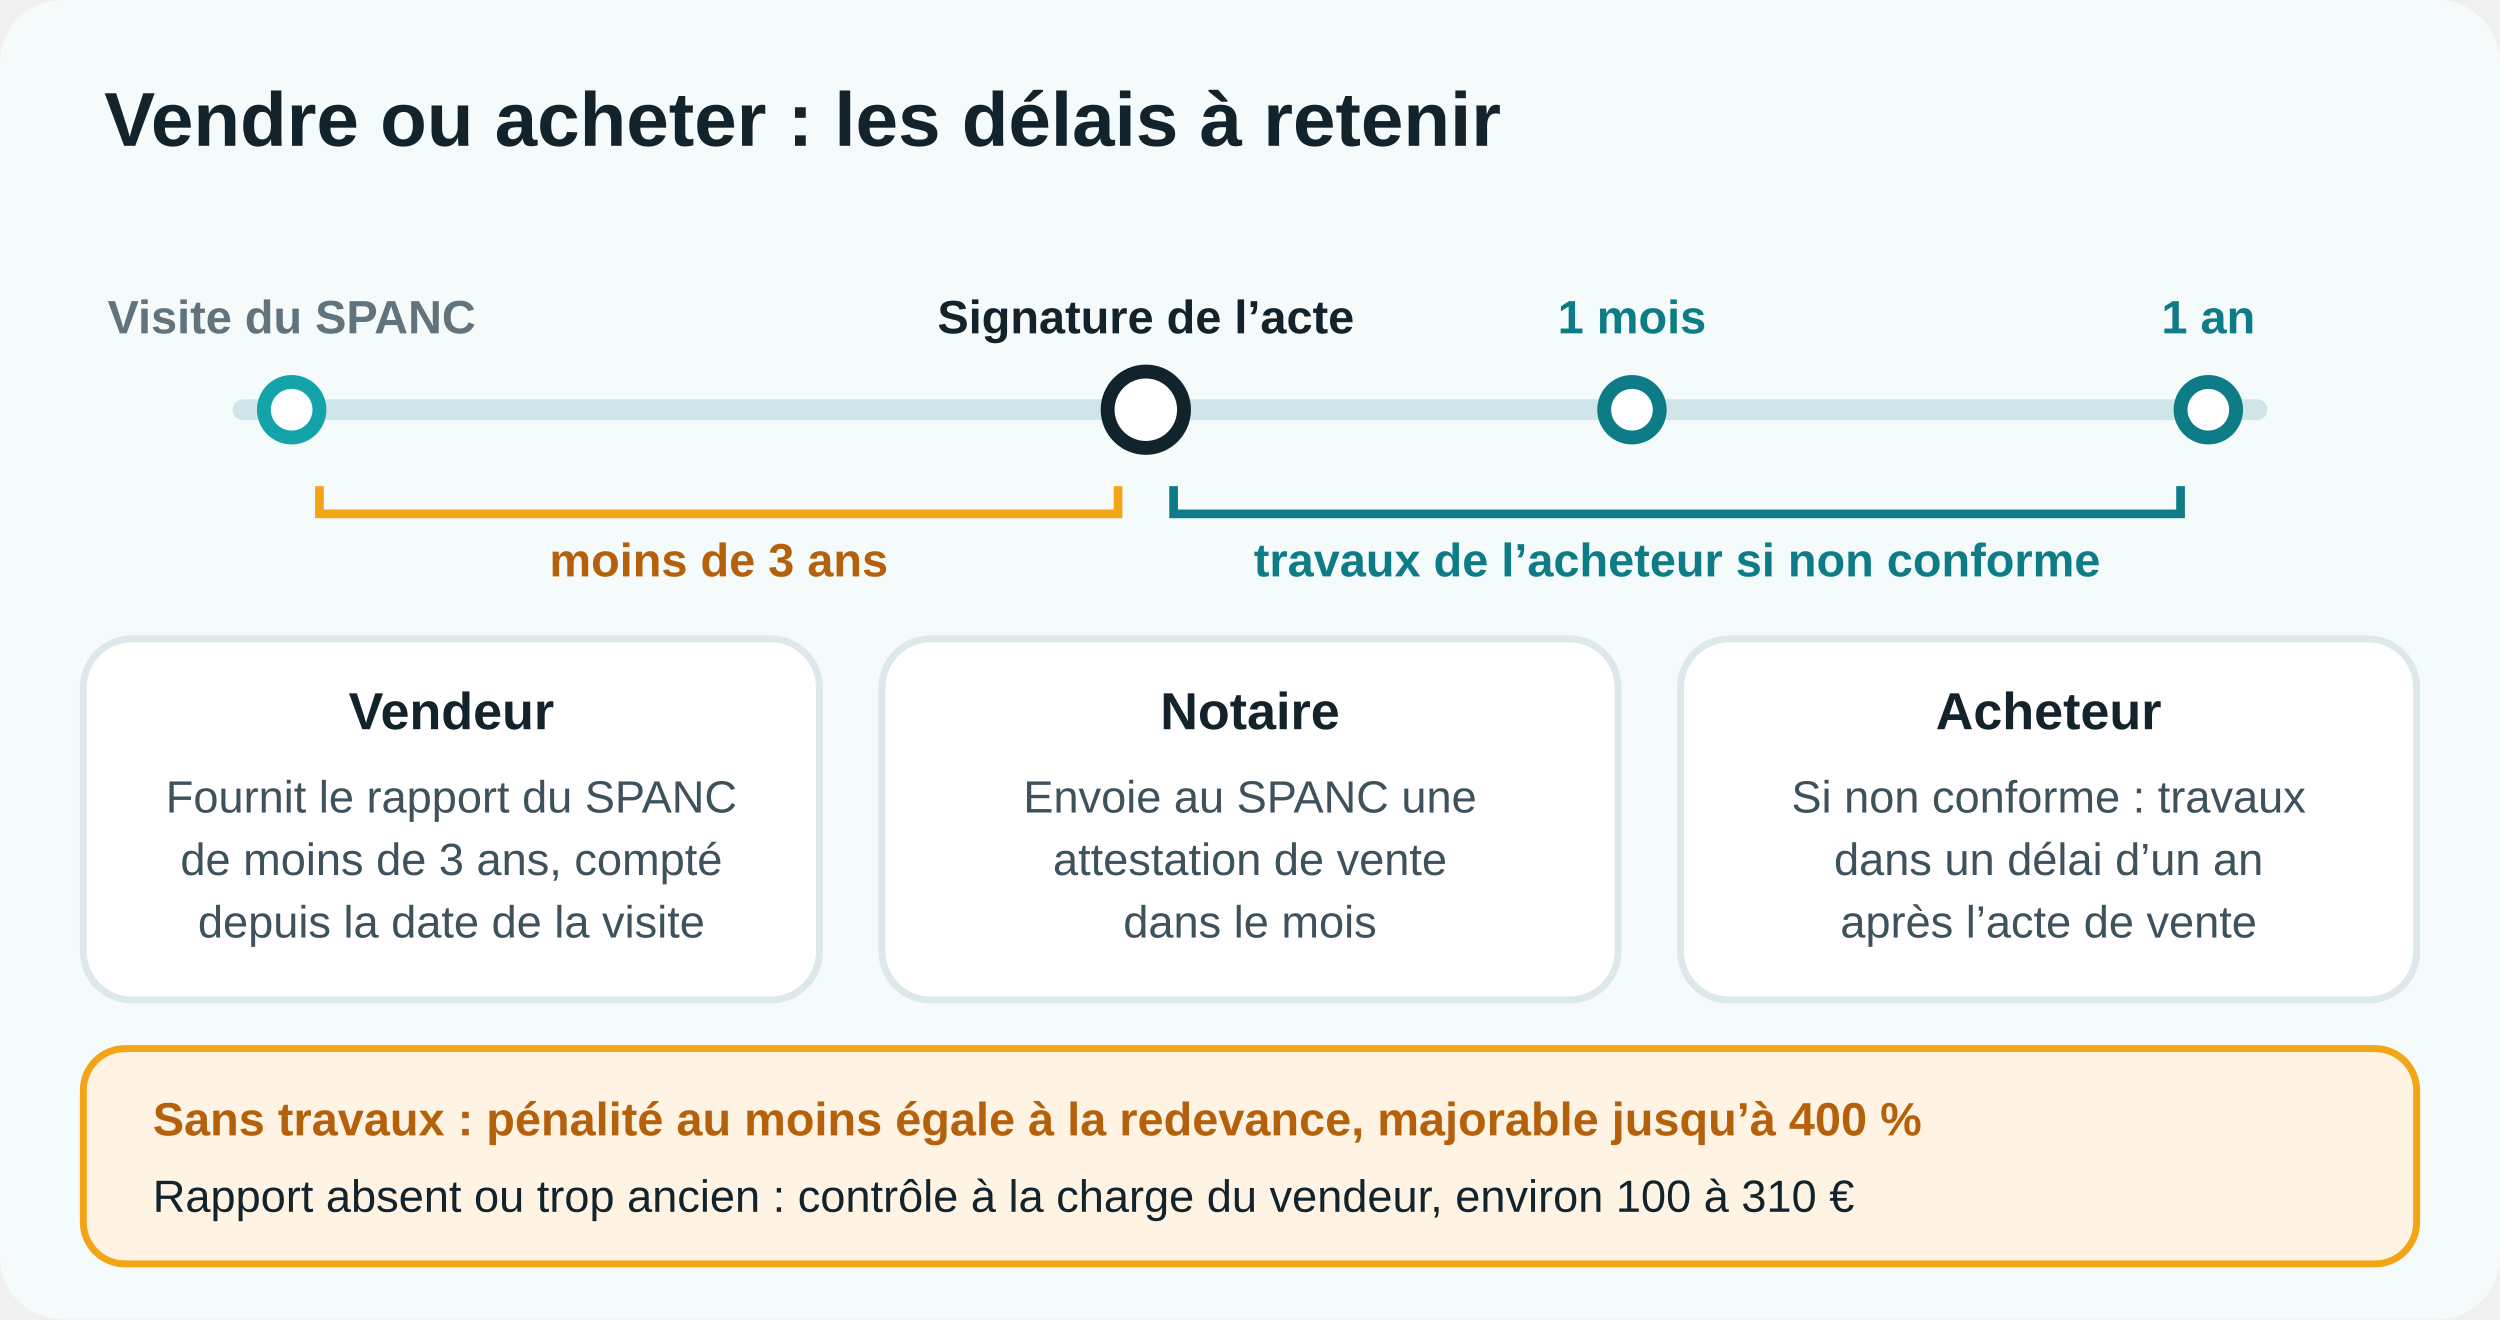
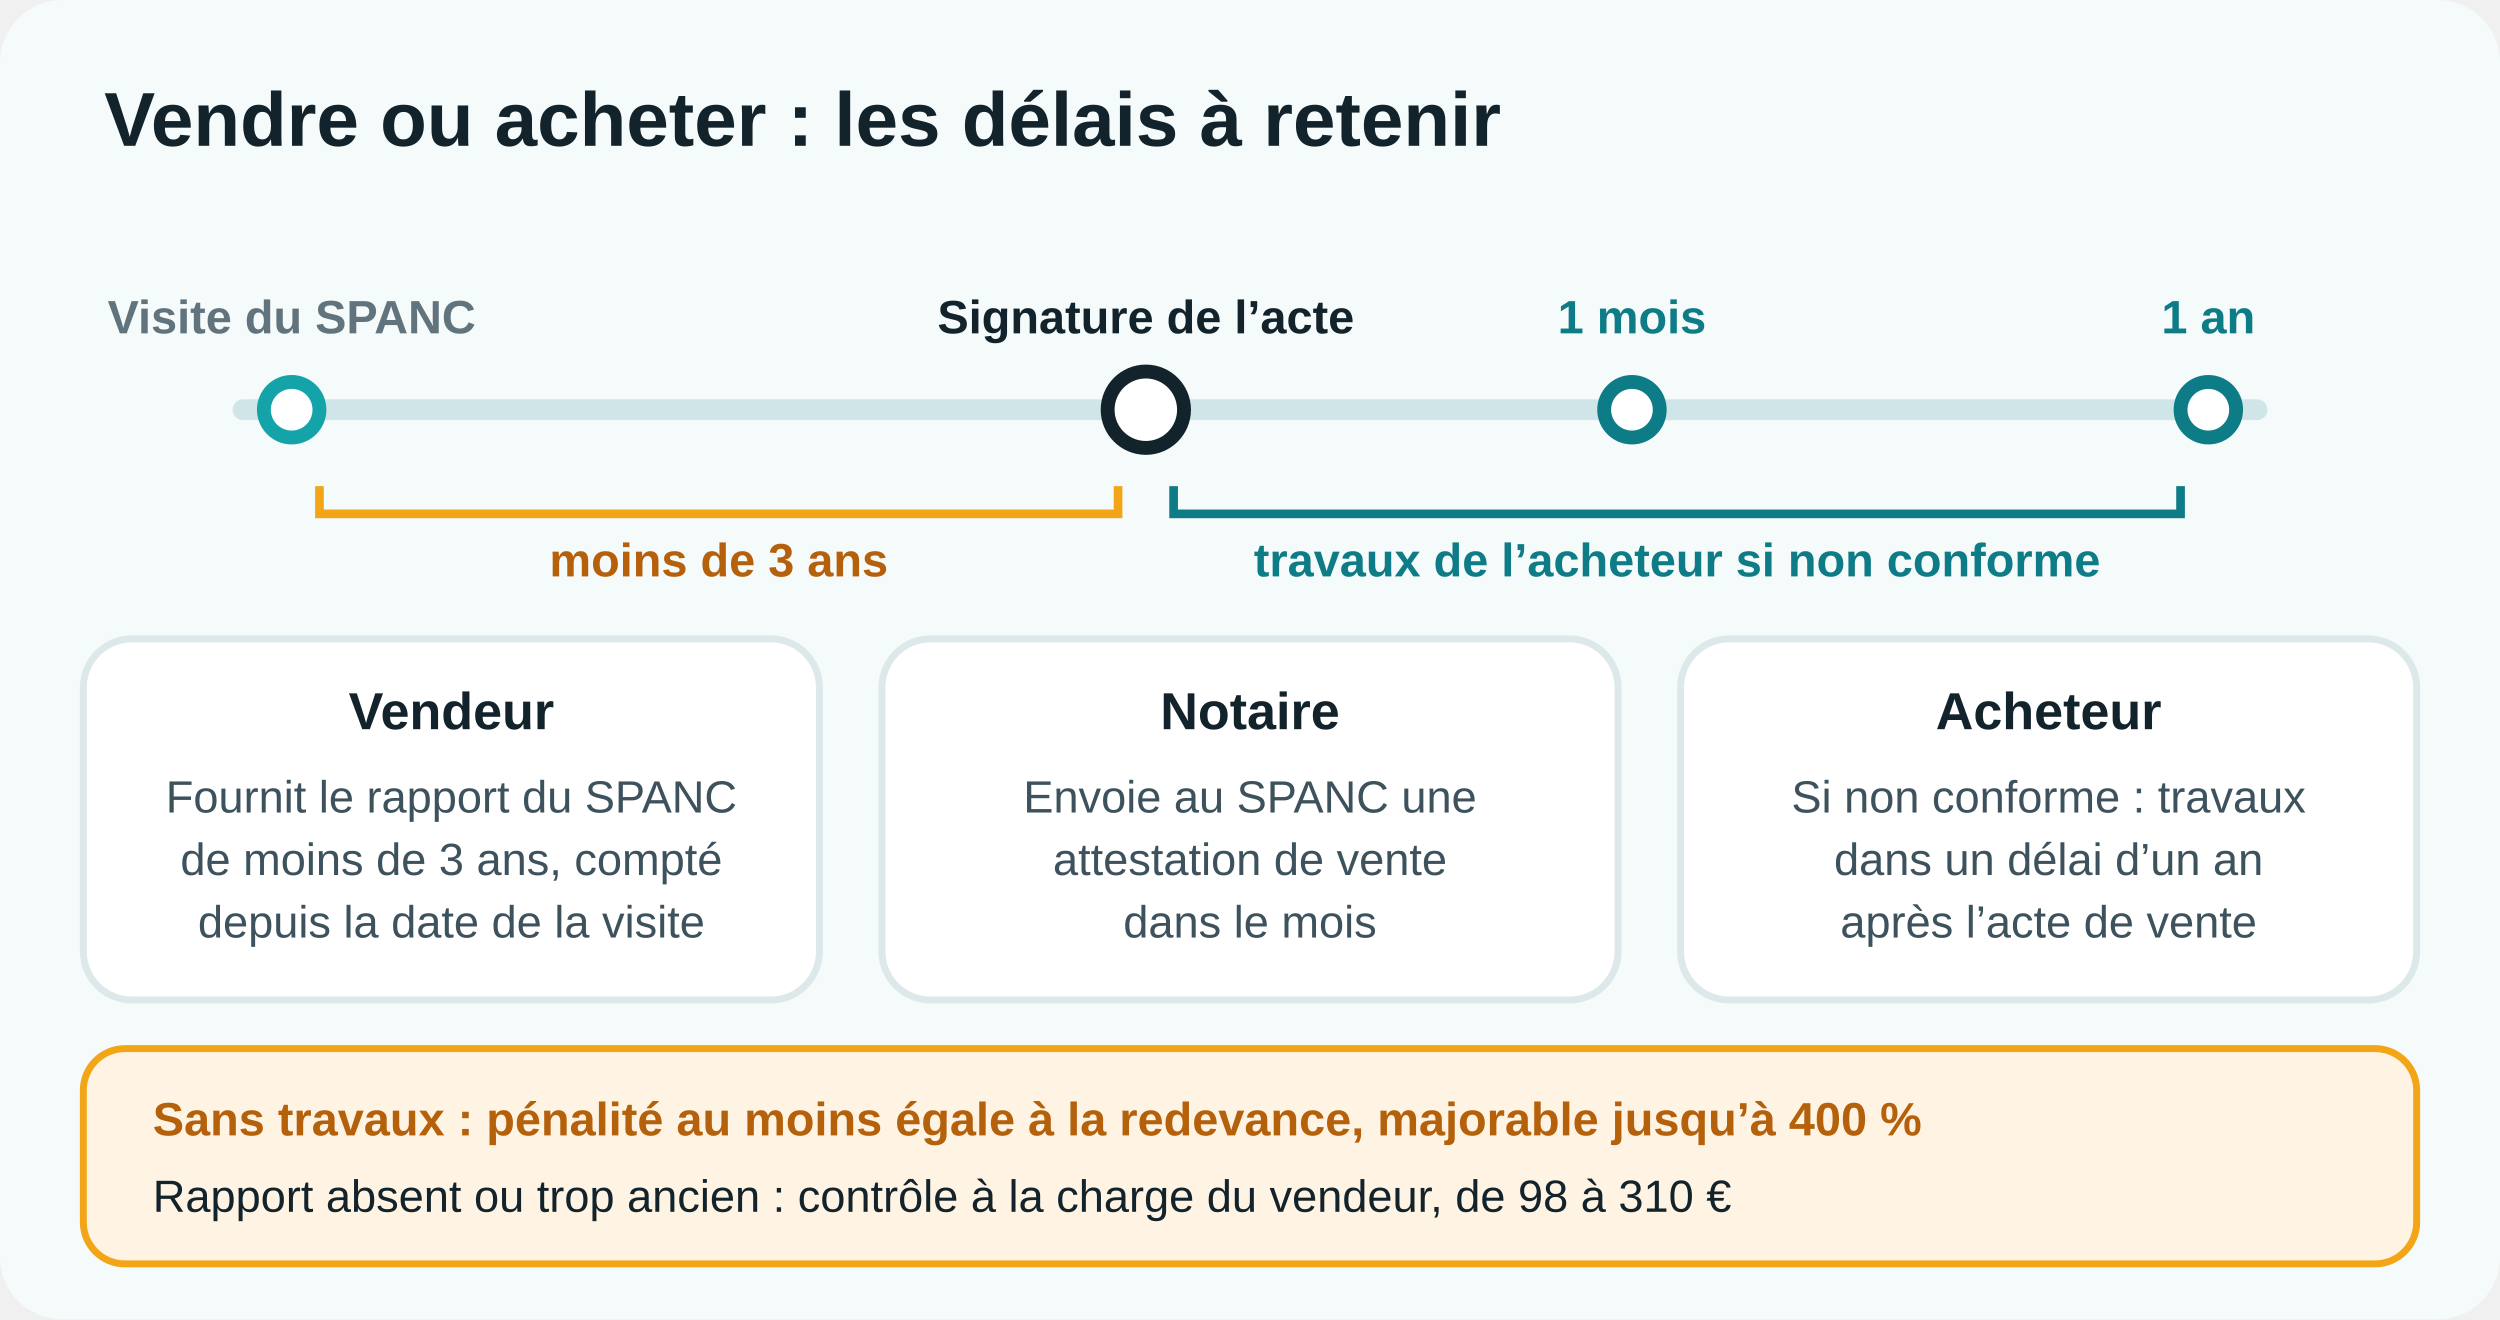
<svg xmlns="http://www.w3.org/2000/svg" viewBox="0 0 720 380" width="720" height="380" role="img" aria-labelledby="t d">
  <defs>
    <clipPath id="c">
      <rect width="720" height="380" rx="18" />
    </clipPath>
  </defs>
  <g clip-path="url(#c)" font-family="Arial,Helvetica,sans-serif">
    <rect width="720" height="380" fill="#f5fafb" />
    <text x="30" y="42" font-size="22" font-weight="700" fill="#13232b">Vendre ou acheter : les délais à retenir</text>
    <line x1="70" y1="118" x2="650" y2="118" stroke="#cfe5e7" stroke-width="6" stroke-linecap="round" />
    <circle cx="84" cy="118" r="8" fill="#fff" stroke="#14a3a8" stroke-width="4" />
    <text x="84" y="96" font-size="13.5" font-weight="700" fill="#61747d" text-anchor="middle">Visite du SPANC</text>
    <circle cx="330" cy="118" r="11" fill="#fff" stroke="#13232b" stroke-width="4" />
    <text x="330" y="96" font-size="13.5" font-weight="700" fill="#13232b" text-anchor="middle">Signature de l’acte</text>
    <circle cx="470" cy="118" r="8" fill="#fff" stroke="#0e7c86" stroke-width="4" />
    <text x="470" y="96" font-size="13.5" font-weight="700" fill="#0e7c86" text-anchor="middle">1 mois</text>
    <circle cx="636" cy="118" r="8" fill="#fff" stroke="#0e7c86" stroke-width="4" />
    <text x="636" y="96" font-size="13.5" font-weight="700" fill="#0e7c86" text-anchor="middle">1 an</text>
    <path d="M92 140 V148 H322 V140" fill="none" stroke="#f2a516" stroke-width="2.5" />
    <text x="207" y="166" font-size="13.5" font-weight="700" fill="#b5600b" text-anchor="middle">moins de 3 ans</text>
    <path d="M338 140 V148 H628 V140" fill="none" stroke="#0e7c86" stroke-width="2.5" />
    <text x="483" y="166" font-size="13.5" font-weight="700" fill="#0e7c86" text-anchor="middle">travaux de l’acheteur si non conforme</text>
    <rect x="24" y="184" width="212" height="104" rx="14" fill="#fff" stroke="#dde8ea" stroke-width="2" />
    <text x="130" y="210" font-size="15" font-weight="700" fill="#13232b" text-anchor="middle">Vendeur</text>
    <text x="130" y="234" font-size="13" fill="#3d525c" text-anchor="middle">Fournit le rapport du SPANC</text>
    <text x="130" y="252" font-size="13" fill="#3d525c" text-anchor="middle">de moins de 3 ans, compté</text>
    <text x="130" y="270" font-size="13" fill="#3d525c" text-anchor="middle">depuis la date de la visite</text>
    <rect x="254" y="184" width="212" height="104" rx="14" fill="#fff" stroke="#dde8ea" stroke-width="2" />
    <text x="360" y="210" font-size="15" font-weight="700" fill="#13232b" text-anchor="middle">Notaire</text>
    <text x="360" y="234" font-size="13" fill="#3d525c" text-anchor="middle">Envoie au SPANC une</text>
    <text x="360" y="252" font-size="13" fill="#3d525c" text-anchor="middle">attestation de vente</text>
    <text x="360" y="270" font-size="13" fill="#3d525c" text-anchor="middle">dans le mois</text>
    <rect x="484" y="184" width="212" height="104" rx="14" fill="#fff" stroke="#dde8ea" stroke-width="2" />
    <text x="590" y="210" font-size="15" font-weight="700" fill="#13232b" text-anchor="middle">Acheteur</text>
    <text x="590" y="234" font-size="13" fill="#3d525c" text-anchor="middle">Si non conforme : travaux</text>
    <text x="590" y="252" font-size="13" fill="#3d525c" text-anchor="middle">dans un délai d’un an</text>
    <text x="590" y="270" font-size="13" fill="#3d525c" text-anchor="middle">après l’acte de vente</text>
    <rect x="24" y="302" width="672" height="62" rx="12" fill="#fff4e3" stroke="#f2a516" stroke-width="2" />
    <text x="44" y="327" font-size="13.5" font-weight="700" fill="#b5600b">Sans travaux : pénalité au moins égale à la redevance, majorable jusqu’à 400 %</text>
-     <text x="44" y="349" font-size="13" fill="#13232b">Rapport absent ou trop ancien : contrôle à la charge du vendeur, environ 100 à 310 €</text>
+     <text x="44" y="349" font-size="13" fill="#13232b">Rapport absent ou trop ancien : contrôle à la charge du vendeur, de 98 à 310 €</text>
  </g>
</svg>
